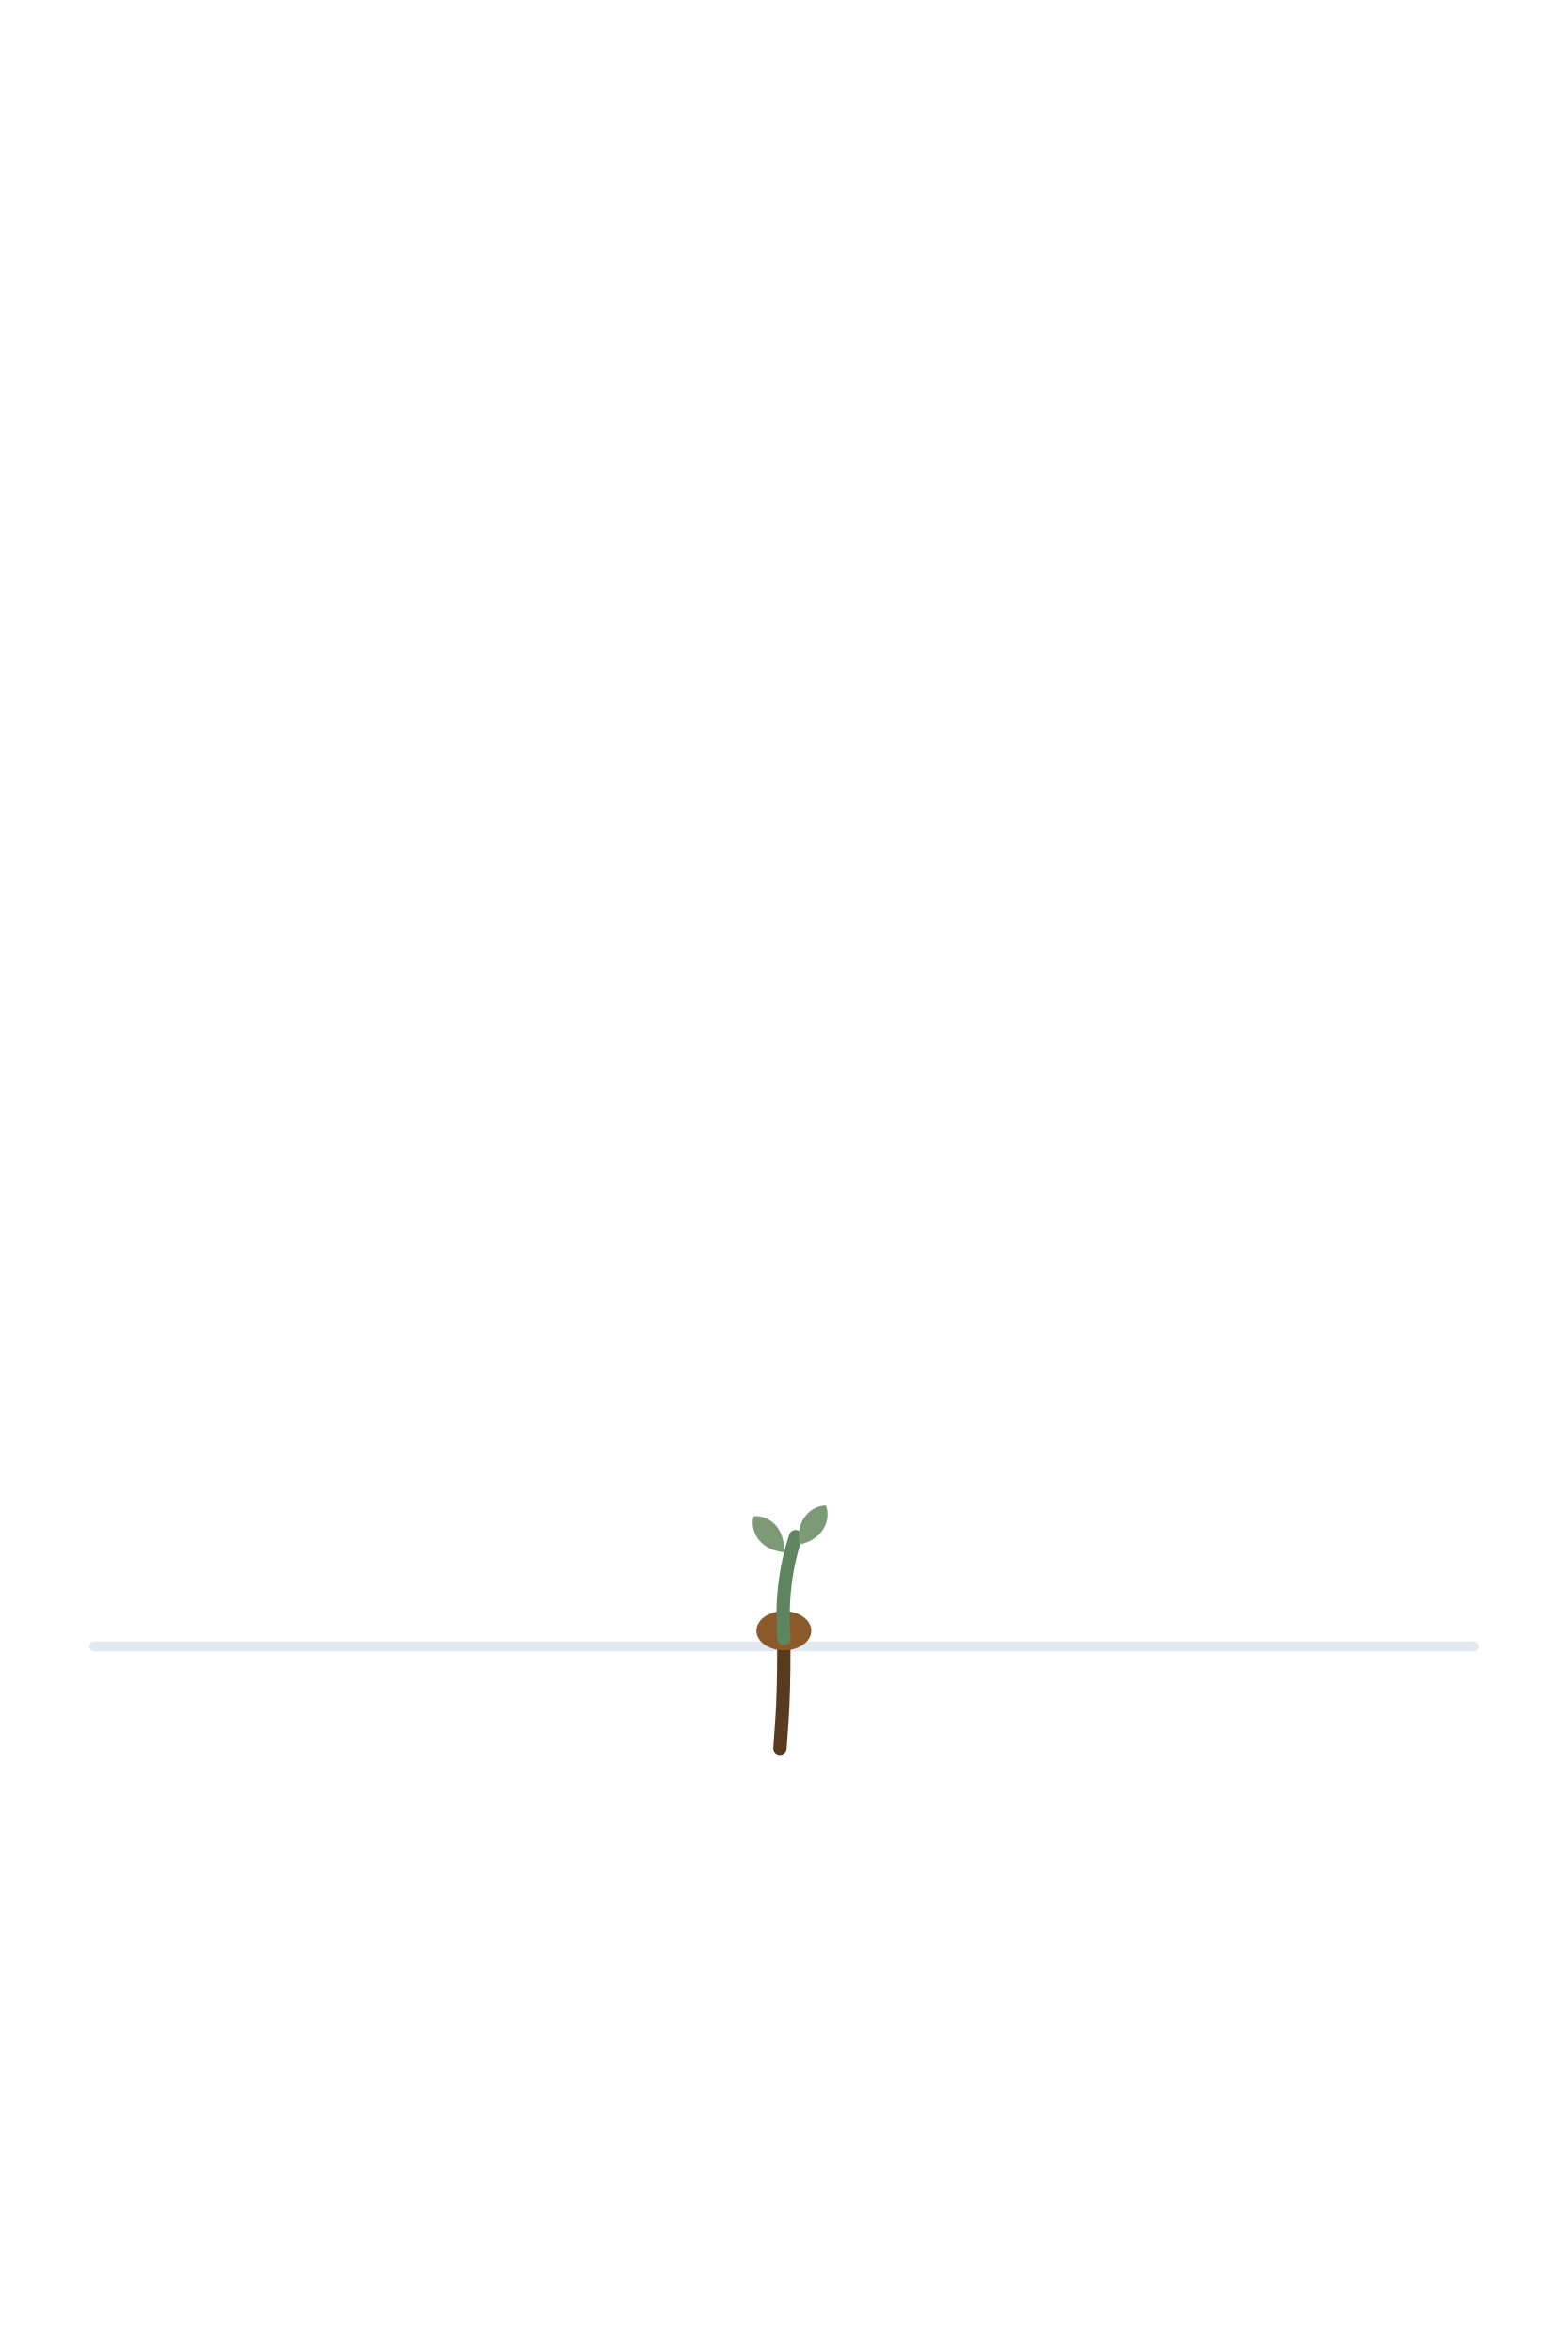
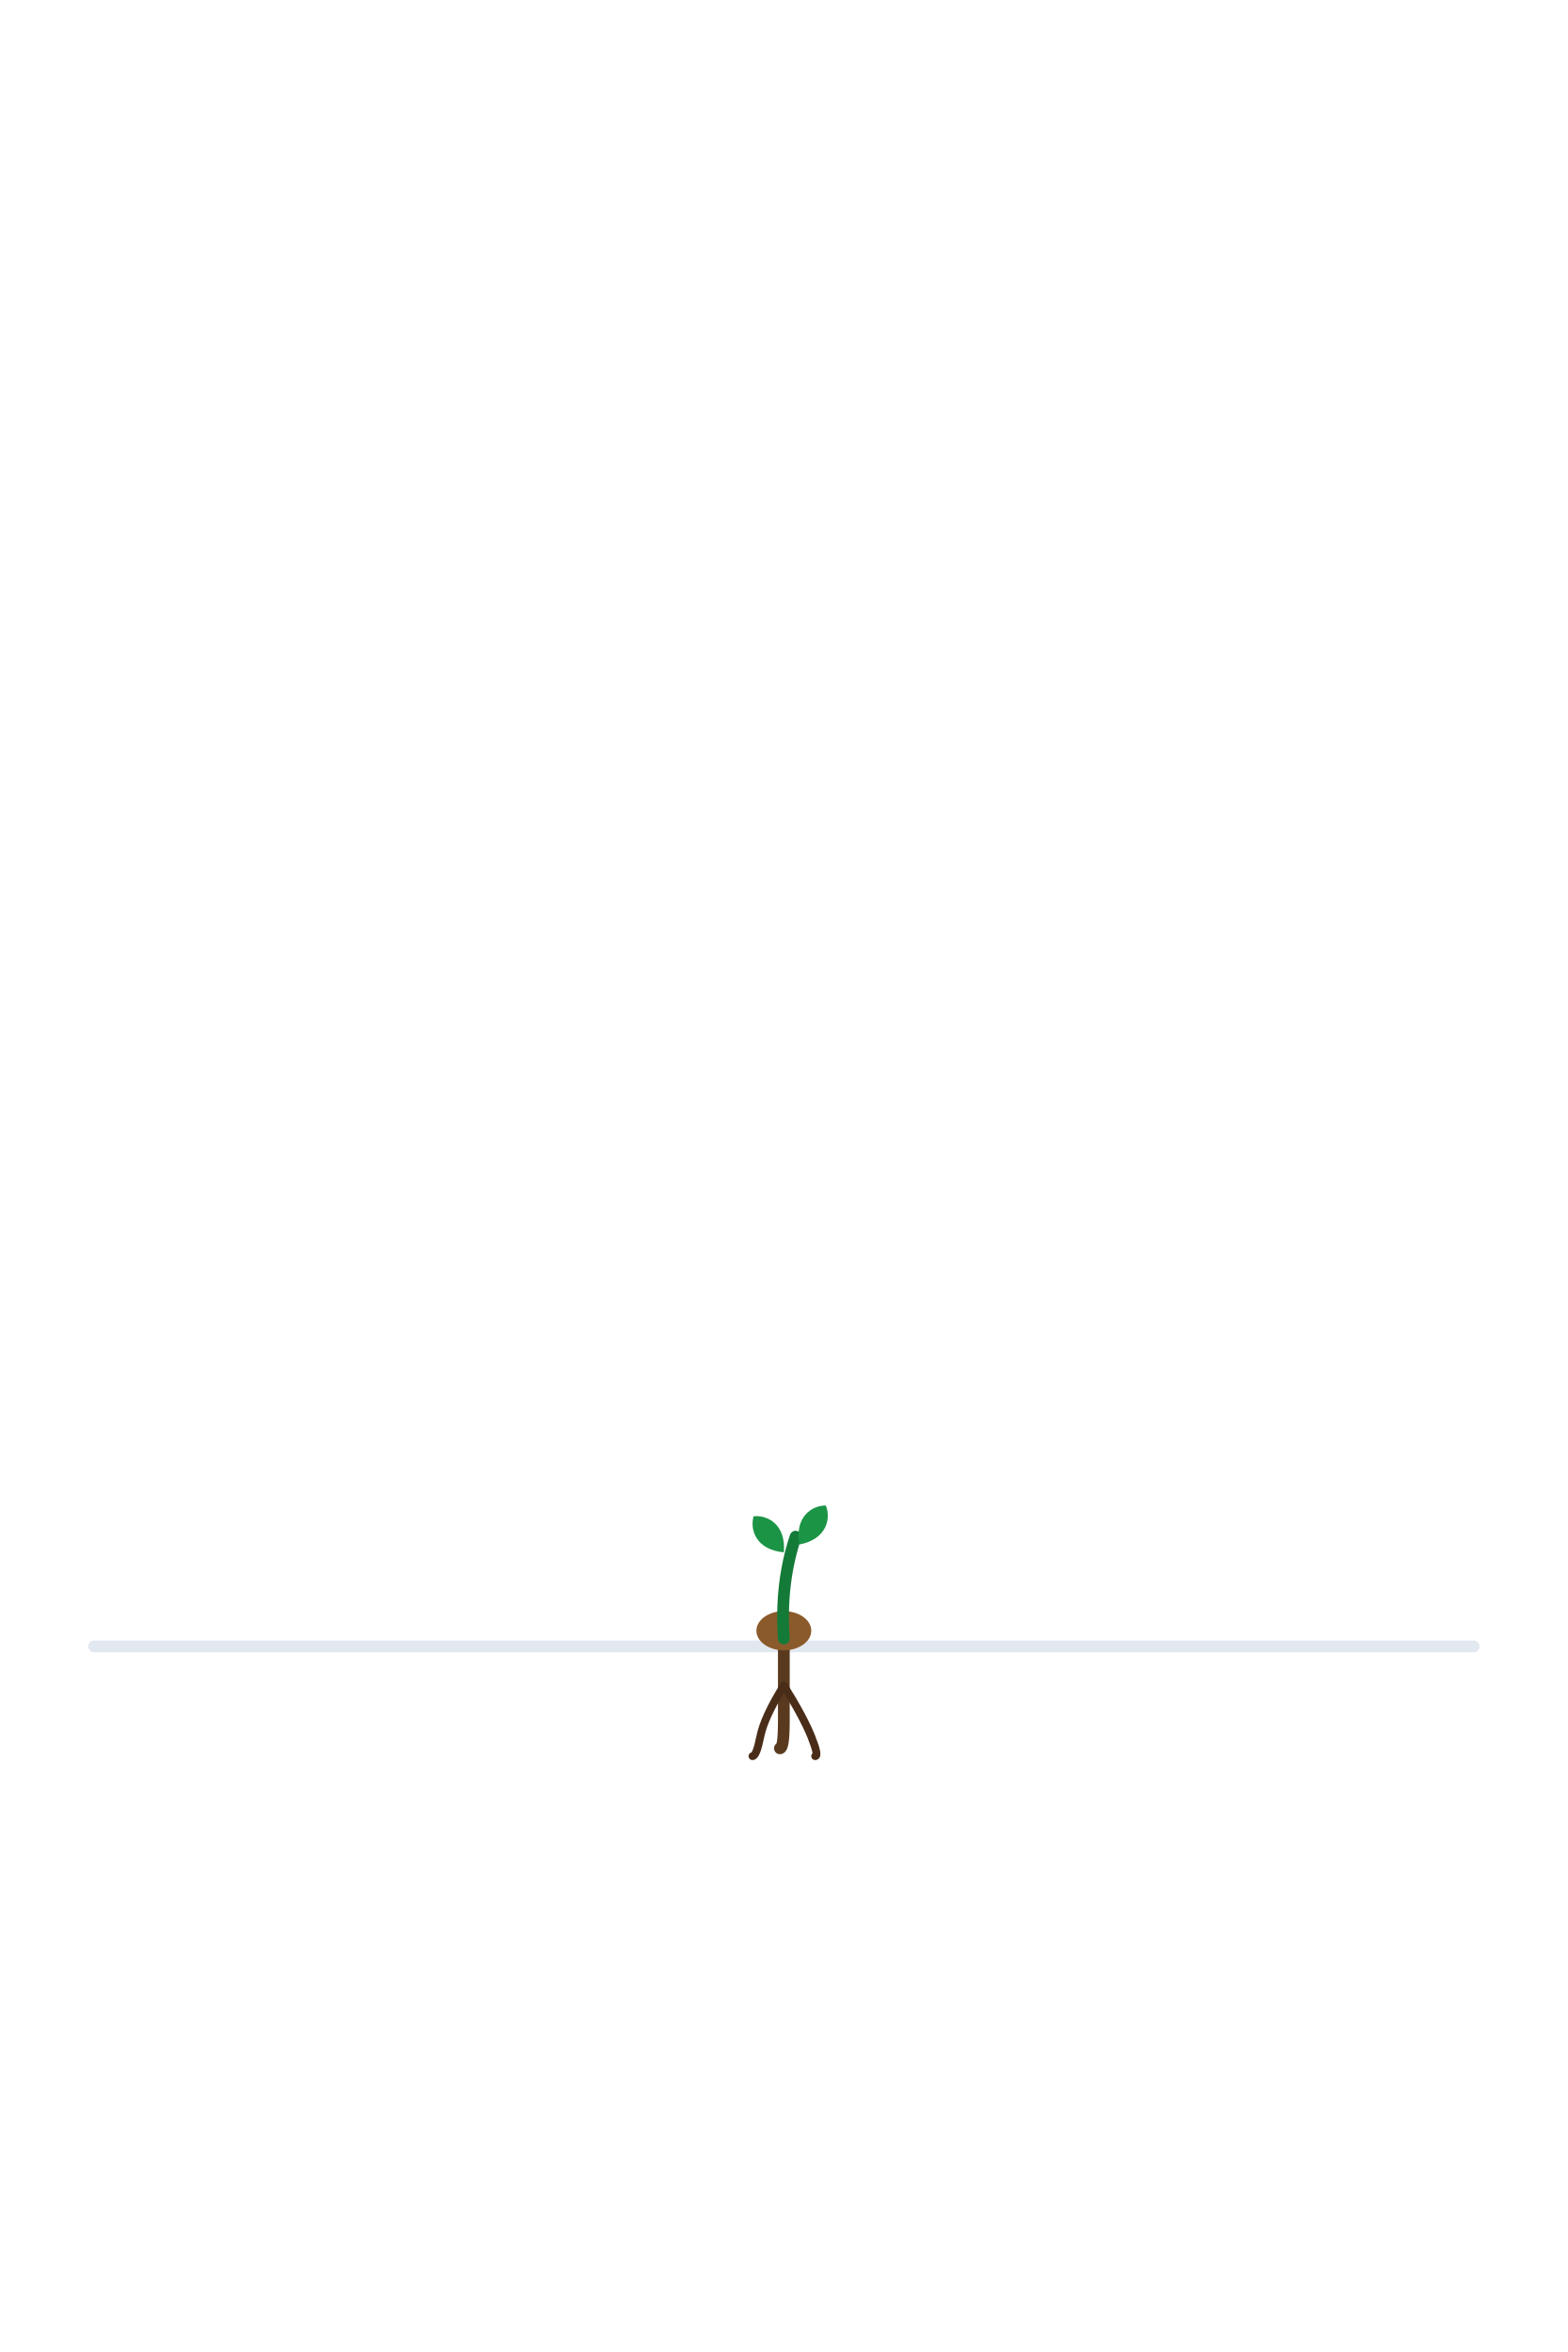
<svg xmlns="http://www.w3.org/2000/svg" viewBox="0 0 400 600" width="400" height="600">
  <g id="ground">
-     <line x1="24" y1="420" x2="376" y2="420" stroke="#e2e8f0" stroke-width="2.5" stroke-linecap="round" />
+     <line x1="24" y1="420" x2="376" y2="420" stroke="#e2e8f0" stroke-width="3" stroke-linecap="round" />
  </g>
  <g id="roots">
-     <path id="root-tap" class="root" d="M 200 420 Q 200 432 199.5 439.0 T 199 446" fill="none" stroke="#5a3a1f" stroke-width="3.4" stroke-linecap="round" stroke-linejoin="round" />
+     <path id="root-tap" class="root" d="M 200 420 Q 200 432 200 439 T 199 446" fill="none" stroke="#5a3a1f" stroke-width="3" stroke-linecap="round" stroke-linejoin="round" />
+     <path id="root-hair-1" class="root" d="M 200 430 Q 195 438 194 443 T 192 448" fill="none" stroke="#4a2d18" stroke-width="2" stroke-linecap="round" stroke-linejoin="round" />
+     <path id="root-hair-2" class="root" d="M 200 430 Q 205 438 207 443 T 208 448" fill="none" stroke="#4a2d18" stroke-width="2" stroke-linecap="round" stroke-linejoin="round" />
  </g>
  <g id="trunk">
    <ellipse id="seed" cx="200" cy="416" rx="7" ry="5" fill="#8b5a2b" />
-     <path id="sprout-stem" class="trunk" d="M 200 418 Q 199 404 203 392" fill="none" stroke="#5e8460" stroke-width="3.4" stroke-linecap="round" />
+     <path id="sprout-stem" class="trunk" d="M 200 418 Q 199 404 203 392" fill="none" stroke="#147A38" stroke-width="3" stroke-linecap="round" />
  </g>
  <g id="branches">

  </g>
  <g id="leaves">
-     <path id="cotyledon-1" class="leaf" d="M0 0 C -4.8 -5.04, -2.64 -10.32, 0 -12 C 2.64 -10.32, 4.8 -5.04, 0 0 Z" fill="#7c9a76" transform="translate(200.0 396.0) rotate(-40.0)" />
-     <path id="cotyledon-2" class="leaf" d="M0 0 C -4.8 -5.04, -2.64 -10.32, 0 -12 C 2.64 -10.32, 4.8 -5.04, 0 0 Z" fill="#7c9a76" transform="translate(204.0 394.0) rotate(34.0)" />
+     <path id="cotyledon-1" class="leaf" d="M0 0 C -5 -5, -3 -10, 0 -12 C 3 -10, 5 -5, 0 0 Z" fill="#1B9445" transform="translate(200 396) rotate(-40)" />
+     <path id="cotyledon-2" class="leaf" d="M0 0 C -5 -5, -3 -10, 0 -12 C 3 -10, 5 -5, 0 0 Z" fill="#1B9445" transform="translate(204 394) rotate(34)" />
  </g>
  <g id="blossoms">

  </g>
</svg>
